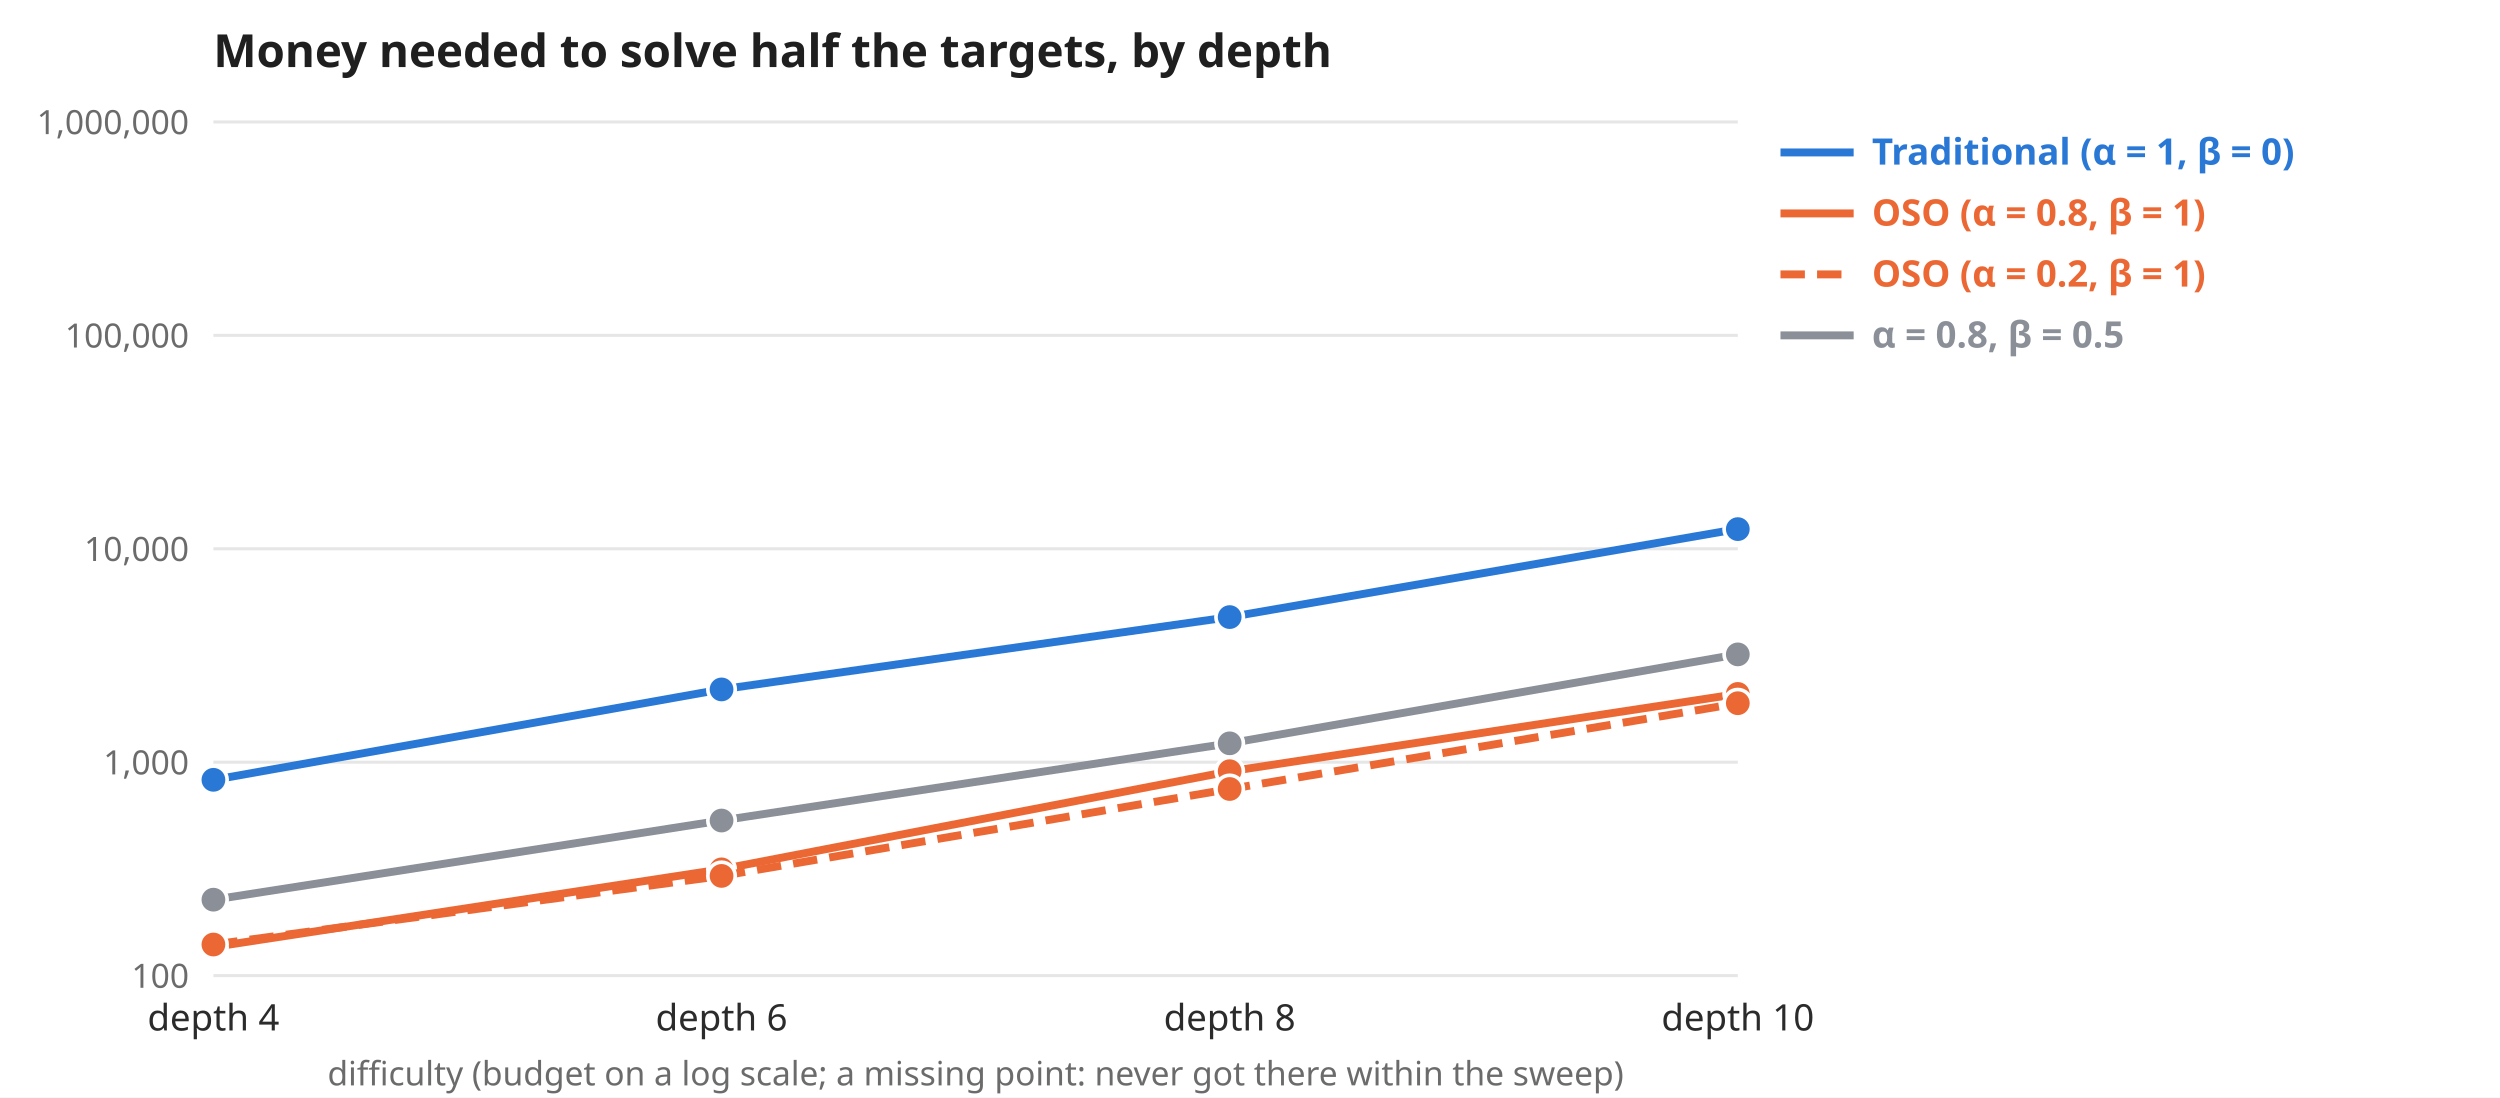
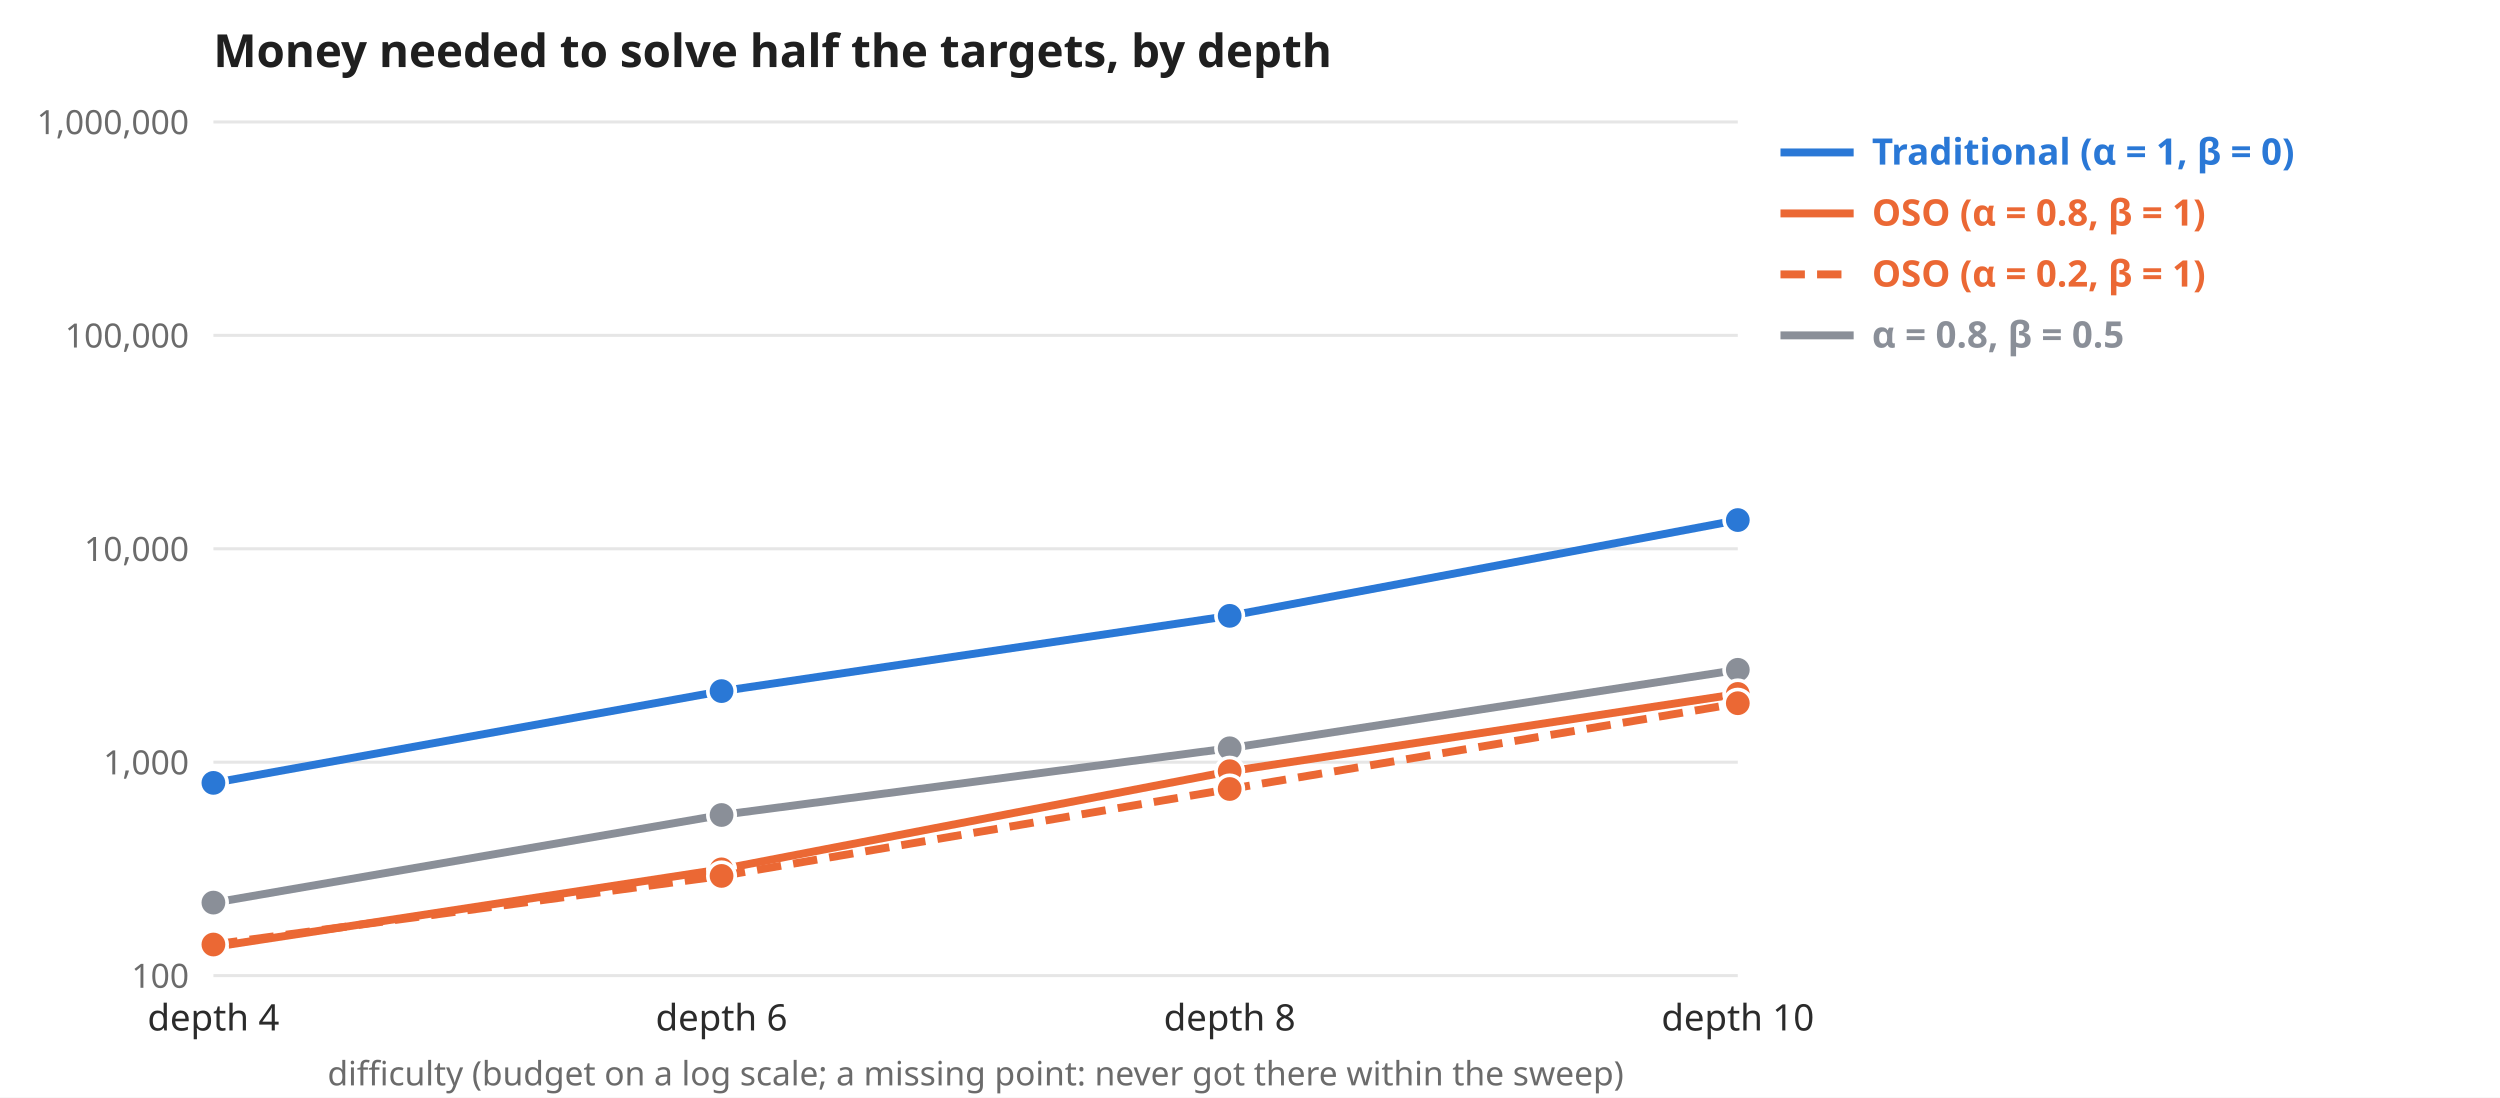
<svg xmlns="http://www.w3.org/2000/svg" viewBox="0 0 820 360" font-family="system-ui, sans-serif">
  <rect width="820" height="360" fill="#fff" />
  <text x="70" y="22" font-size="15" font-weight="700" fill="#1f1f1f">Money needed to solve half the targets, by depth</text>
  <line x1="70" x2="570" y1="320" y2="320" stroke="#e6e6e6" />
  <text x="62" y="324" text-anchor="end" font-size="11" fill="#6b6b6b">100</text>
  <line x1="70" x2="570" y1="250" y2="250" stroke="#e6e6e6" />
  <text x="62" y="254" text-anchor="end" font-size="11" fill="#6b6b6b">1,000</text>
  <line x1="70" x2="570" y1="180" y2="180" stroke="#e6e6e6" />
  <text x="62" y="184" text-anchor="end" font-size="11" fill="#6b6b6b">10,000</text>
  <line x1="70" x2="570" y1="110" y2="110" stroke="#e6e6e6" />
  <text x="62" y="114" text-anchor="end" font-size="11" fill="#6b6b6b">100,000</text>
  <line x1="70" x2="570" y1="40" y2="40" stroke="#e6e6e6" />
  <text x="62" y="44" text-anchor="end" font-size="11" fill="#6b6b6b">1,000,000</text>
  <text x="70" y="338" text-anchor="middle" font-size="12" fill="#2b2b2b">depth 4</text>
  <text x="236.667" y="338" text-anchor="middle" font-size="12" fill="#2b2b2b">depth 6</text>
  <text x="403.333" y="338" text-anchor="middle" font-size="12" fill="#2b2b2b">depth 8</text>
  <text x="570" y="338" text-anchor="middle" font-size="12" fill="#2b2b2b">depth 10</text>
  <text x="320" y="356" text-anchor="middle" font-size="11" fill="#6b6b6b">difficulty (budget on a log scale; a missing point: never got there within the sweep)</text>
-   <path d="M70.0 295.1 L236.7 269.1 L403.3 243.8 L570.0 214.6" fill="none" stroke="#8a8f98" stroke-width="2.6" />
-   <circle cx="70" cy="295.097" r="4.5" fill="#8a8f98" stroke="#fff" stroke-width="1.2" />
-   <circle cx="236.667" cy="269.136" r="4.5" fill="#8a8f98" stroke="#fff" stroke-width="1.2" />
-   <circle cx="403.333" cy="243.816" r="4.5" fill="#8a8f98" stroke="#fff" stroke-width="1.2" />
-   <circle cx="570" cy="214.64" r="4.5" fill="#8a8f98" stroke="#fff" stroke-width="1.2" />
+   <path d="M70.0 296.1 L236.7 267.3 L403.3 245.4 L570.0 219.7" fill="none" stroke="#8a8f98" stroke-width="2.6" />
+   <circle cx="70" cy="296.054" r="4.5" fill="#8a8f98" stroke="#fff" stroke-width="1.2" />
+   <circle cx="236.667" cy="267.32" r="4.5" fill="#8a8f98" stroke="#fff" stroke-width="1.2" />
+   <circle cx="403.333" cy="245.437" r="4.5" fill="#8a8f98" stroke="#fff" stroke-width="1.2" />
+   <circle cx="570" cy="219.697" r="4.5" fill="#8a8f98" stroke="#fff" stroke-width="1.2" />
  <line x1="584" x2="608" y1="110" y2="110" stroke="#8a8f98" stroke-width="2.6" />
  <text x="614" y="114" font-size="12" font-weight="700" fill="#8a8f98">α = 0.8, β = 0.5</text>
-   <path d="M70.0 255.8 L236.7 226.1 L403.3 202.4 L570.0 173.5" fill="none" stroke="#2a78d6" stroke-width="2.6" />
-   <circle cx="70" cy="255.78" r="4.5" fill="#2a78d6" stroke="#fff" stroke-width="1.2" />
-   <circle cx="236.667" cy="226.133" r="4.5" fill="#2a78d6" stroke="#fff" stroke-width="1.2" />
-   <circle cx="403.333" cy="202.404" r="4.5" fill="#2a78d6" stroke="#fff" stroke-width="1.2" />
-   <circle cx="570" cy="173.549" r="4.5" fill="#2a78d6" stroke="#fff" stroke-width="1.2" />
+   <path d="M70.0 256.8 L236.7 226.7 L403.3 202.0 L570.0 170.6" fill="none" stroke="#2a78d6" stroke-width="2.6" />
+   <circle cx="70" cy="256.784" r="4.5" fill="#2a78d6" stroke="#fff" stroke-width="1.2" />
+   <circle cx="236.667" cy="226.681" r="4.5" fill="#2a78d6" stroke="#fff" stroke-width="1.2" />
+   <circle cx="403.333" cy="201.996" r="4.5" fill="#2a78d6" stroke="#fff" stroke-width="1.2" />
+   <circle cx="570" cy="170.58" r="4.5" fill="#2a78d6" stroke="#fff" stroke-width="1.2" />
  <line x1="584" x2="608" y1="50" y2="50" stroke="#2a78d6" stroke-width="2.6" />
  <text x="614" y="54" font-size="12" font-weight="700" fill="#2a78d6">Traditional (α = 1, β = 0)</text>
  <path d="M70.0 310.6 L236.7 285.1 L403.3 253.0 L570.0 227.6" fill="none" stroke="#eb6834" stroke-width="2.6" />
  <circle cx="70" cy="310.635" r="4.5" fill="#eb6834" stroke="#fff" stroke-width="1.2" />
  <circle cx="236.667" cy="285.15" r="4.5" fill="#eb6834" stroke="#fff" stroke-width="1.2" />
  <circle cx="403.333" cy="252.952" r="4.5" fill="#eb6834" stroke="#fff" stroke-width="1.2" />
  <circle cx="570" cy="227.607" r="4.5" fill="#eb6834" stroke="#fff" stroke-width="1.2" />
  <line x1="584" x2="608" y1="70" y2="70" stroke="#eb6834" stroke-width="2.6" />
  <text x="614" y="74" font-size="12" font-weight="700" fill="#eb6834">OSO (α = 0.8, β = 1)</text>
  <path d="M70.0 309.8 L236.7 287.3 L403.3 258.8 L570.0 230.7" fill="none" stroke="#eb6834" stroke-width="2.6" stroke-dasharray="8 4" />
  <circle cx="70" cy="309.804" r="4.5" fill="#eb6834" stroke="#fff" stroke-width="1.2" />
  <circle cx="236.667" cy="287.302" r="4.5" fill="#eb6834" stroke="#fff" stroke-width="1.2" />
  <circle cx="403.333" cy="258.791" r="4.5" fill="#eb6834" stroke="#fff" stroke-width="1.2" />
  <circle cx="570" cy="230.654" r="4.5" fill="#eb6834" stroke="#fff" stroke-width="1.2" />
  <line x1="584" x2="608" y1="90" y2="90" stroke="#eb6834" stroke-width="2.6" stroke-dasharray="8 4" />
  <text x="614" y="94" font-size="12" font-weight="700" fill="#eb6834">OSO (α = 0.2, β = 1)</text>
</svg>
